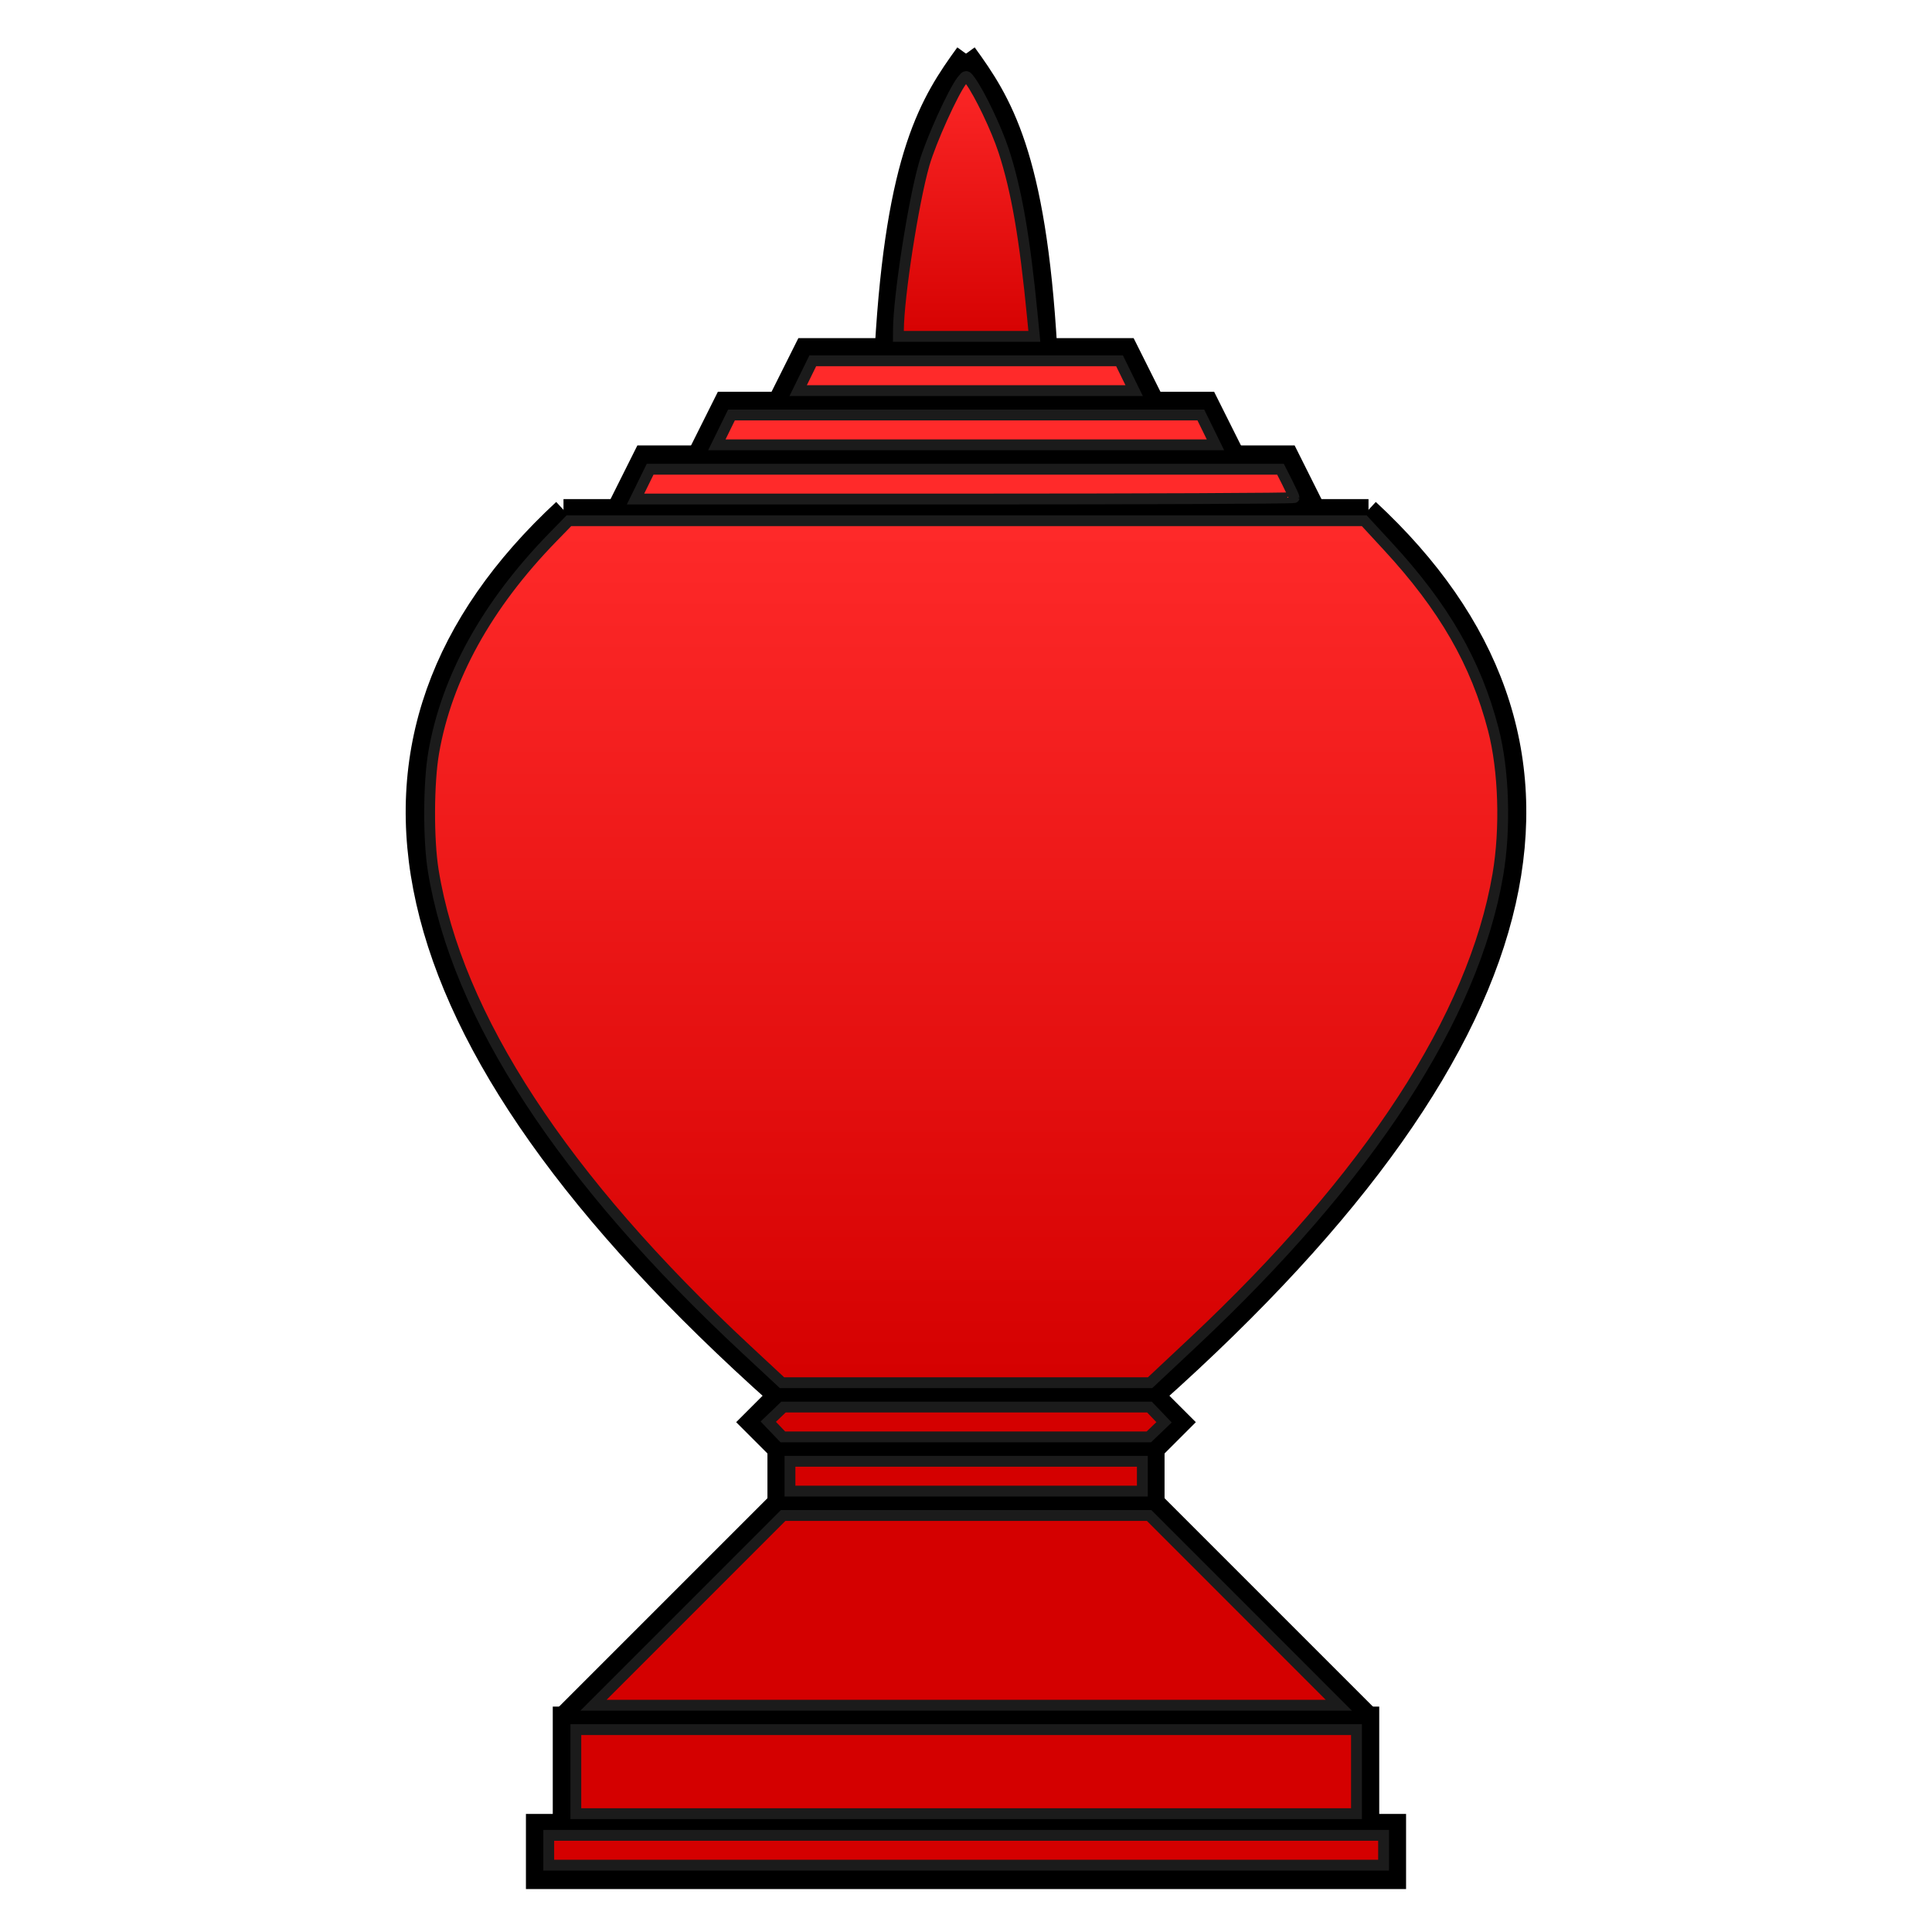
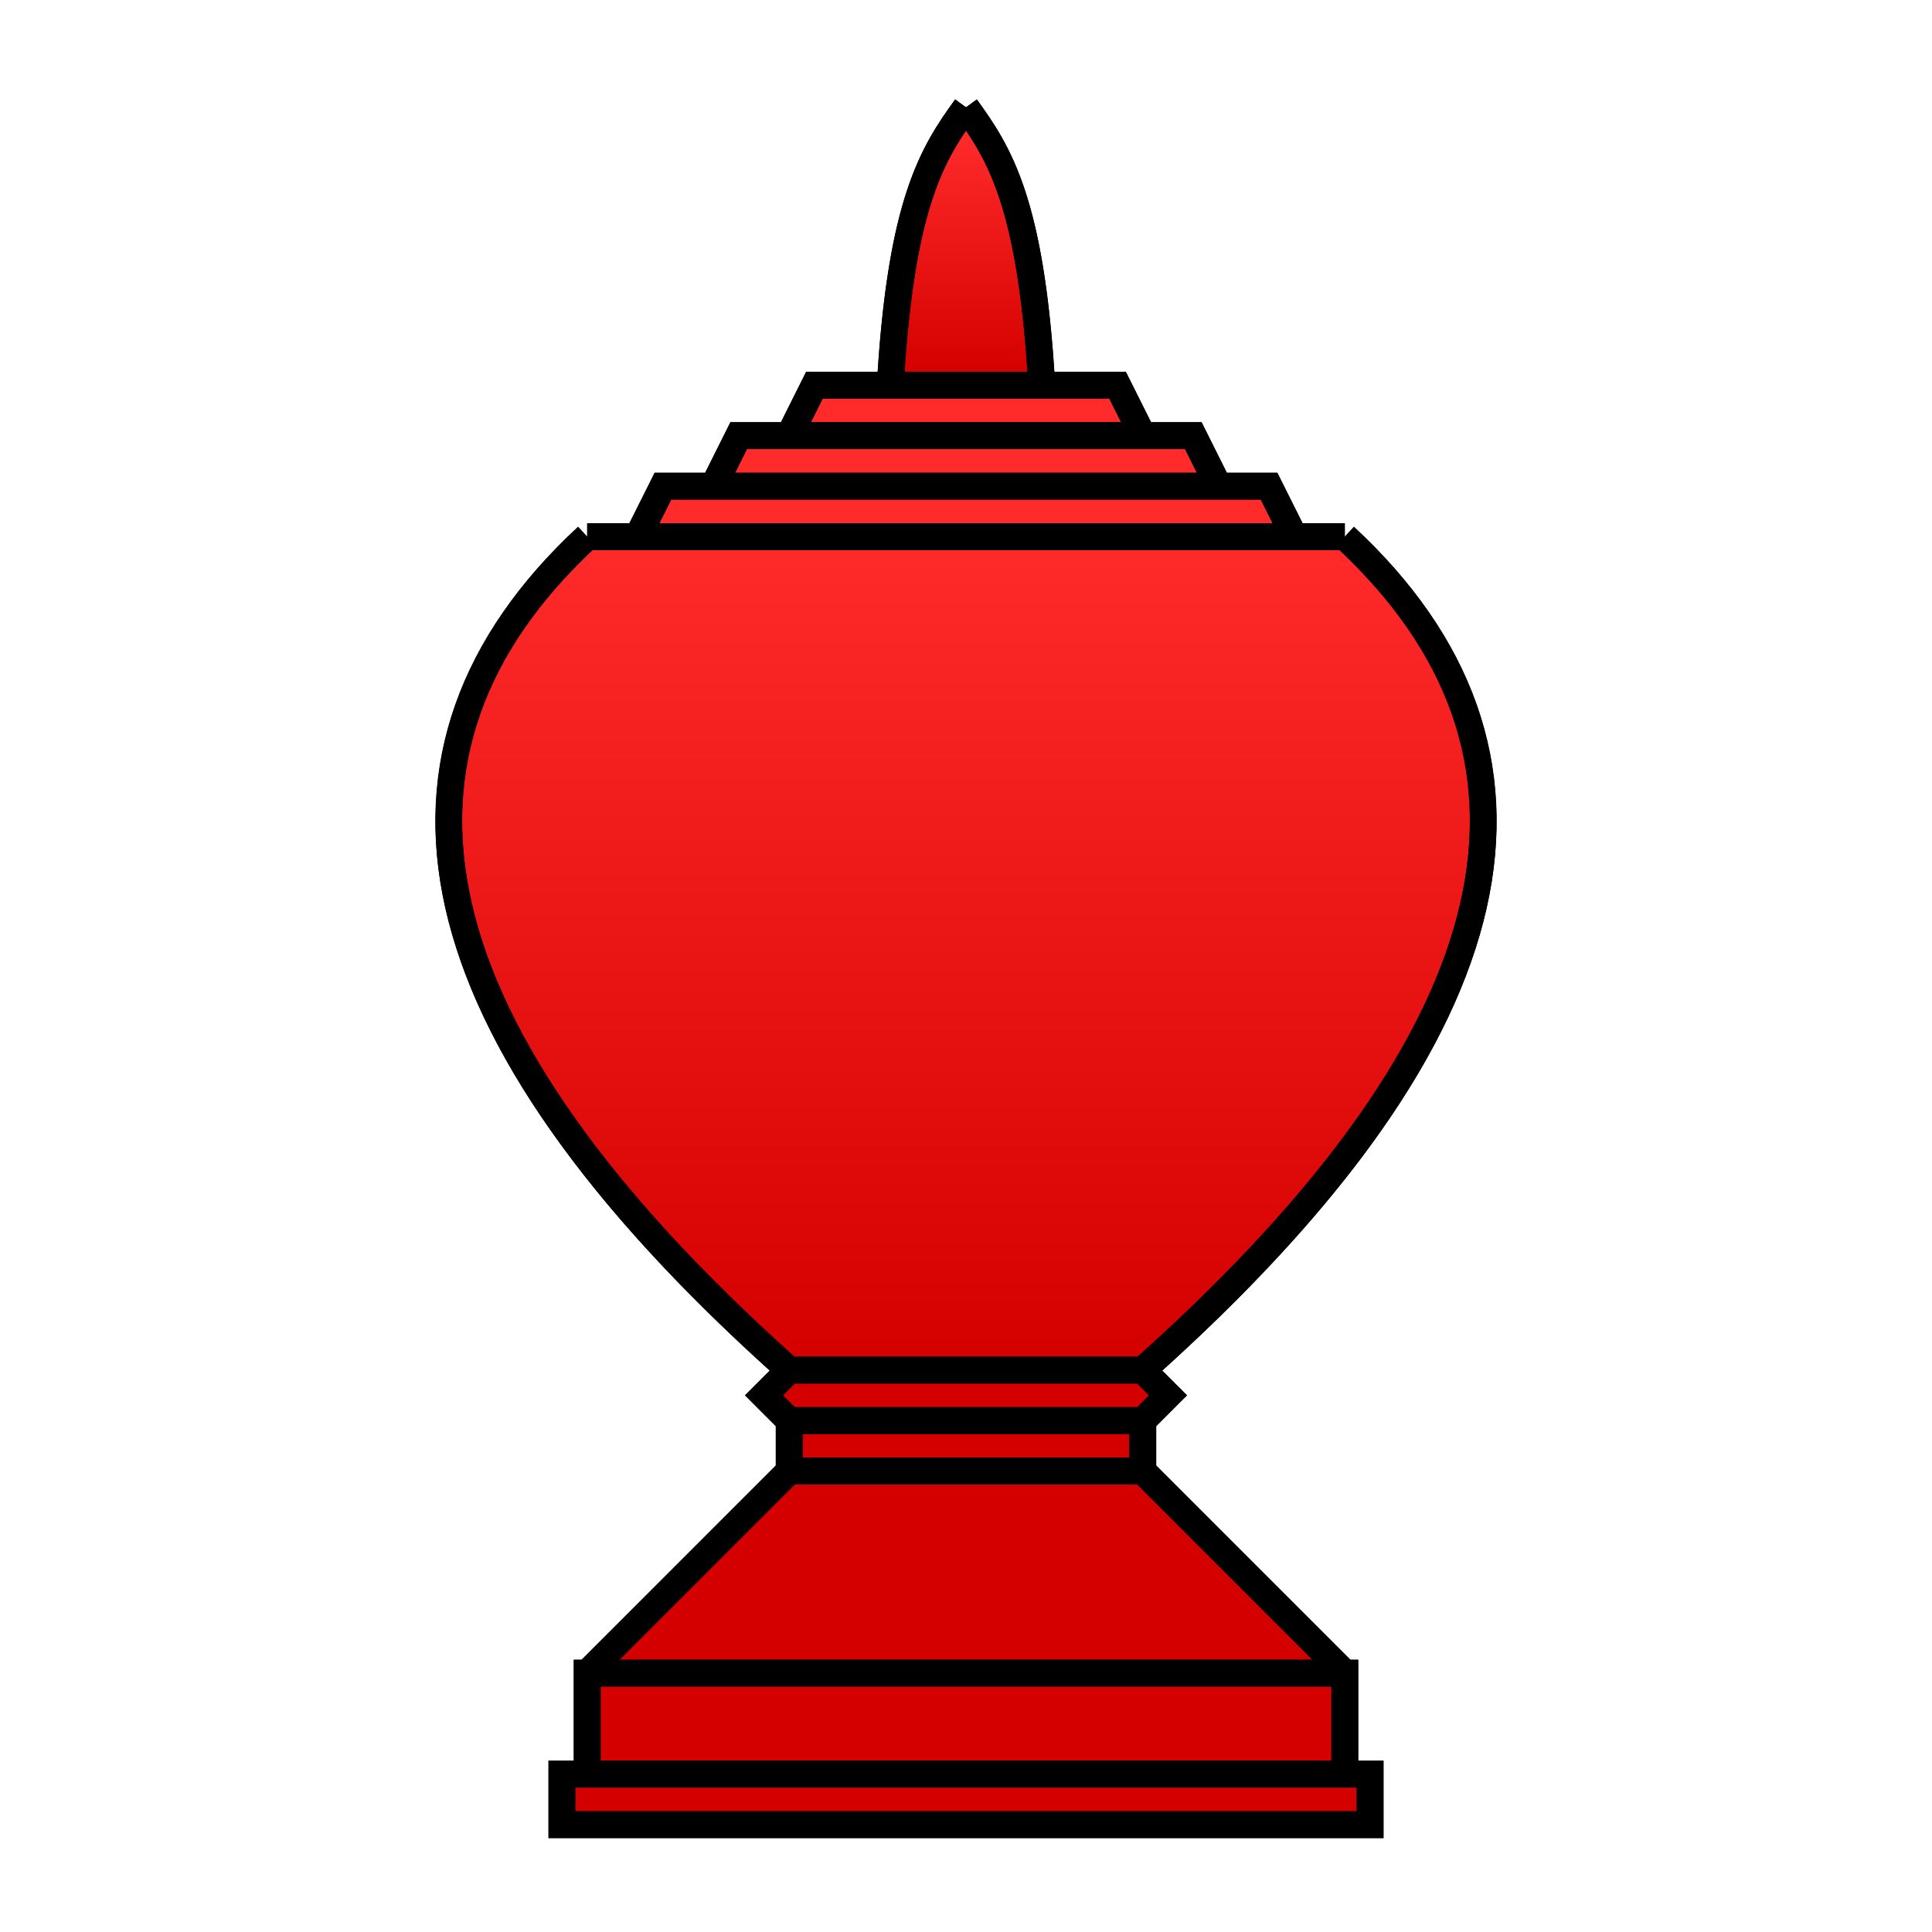
<svg xmlns="http://www.w3.org/2000/svg" xmlns:xlink="http://www.w3.org/1999/xlink" width="360" height="360" viewBox="0 0 95.25 95.25" version="1.1" id="svg8">
  <defs id="defs2">
-     <linearGradient id="linearGradient932">
-       <stop style="stop-color:#ff2a2a;stop-opacity:1" offset="0" id="stop928" />
-       <stop style="stop-color:#d40000;stop-opacity:1" offset="1" id="stop930" />
+     <linearGradient id="linearGradient1652">
+       <stop style="stop-color:#ff2a2a;stop-opacity:1" offset="0" id="stop1648" />
+       <stop style="stop-color:#d40000;stop-opacity:1" offset="1" id="stop1650" />
    </linearGradient>
-     <linearGradient id="linearGradient924">
-       <stop style="stop-color:#ff2a2a;stop-opacity:1" offset="0" id="stop920" />
-       <stop style="stop-color:#d40000;stop-opacity:1" offset="1" id="stop922" />
+     <linearGradient id="linearGradient1644">
+       <stop style="stop-color:#ff2a2a;stop-opacity:1" offset="0" id="stop1640" />
+       <stop style="stop-color:#d40000;stop-opacity:1" offset="1" id="stop1642" />
    </linearGradient>
-     <linearGradient xlink:href="#linearGradient924" id="linearGradient926" x1="180" y1="95" x2="180" y2="260" gradientUnits="userSpaceOnUse" />
-     <linearGradient xlink:href="#linearGradient932" id="linearGradient934" x1="180" y1="10" x2="180" y2="65" gradientUnits="userSpaceOnUse" />
+     <linearGradient xlink:href="#linearGradient1644" id="linearGradient1646" x1="180" y1="25" x2="180" y2="70" gradientUnits="userSpaceOnUse" />
+     <linearGradient xlink:href="#linearGradient1652" id="linearGradient1654" x1="180" y1="100" x2="180" y2="255" gradientUnits="userSpaceOnUse" />
  </defs>
-   <g id="layer1" transform="translate(0,-201.75)">
-     <path style="fill:none;stroke:#000000;stroke-width:1.058;stroke-miterlimit:4;stroke-dasharray:none" d="m 47.625,270.542 h -9.26 l -1.323,1.323 1.323,1.323 h 9.26" id="path601" />
-     <path style="fill:none;stroke:#000000;stroke-width:1.058;stroke-miterlimit:4;stroke-dasharray:none" d="m 38.365,273.187 v 2.646 h 9.26" id="path603" />
-     <path style="fill:none;stroke:#000000;stroke-width:1.058;stroke-miterlimit:4;stroke-dasharray:none" d="M 47.625,294.354 H 26.458 l 0,-2.646 H 47.625" id="path1287" />
-     <path style="fill:none;stroke:#000000;stroke-width:1.058;stroke-miterlimit:4;stroke-dasharray:none" d="m 27.781,291.708 v -5.292 h 19.844" id="path1289" />
-     <path style="fill:none;stroke:#000000;stroke-width:1.058;stroke-miterlimit:4;stroke-dasharray:none" d="M 38.365,275.833 27.781,286.417" id="path1291" />
-     <path style="fill:none;stroke:#000000;stroke-width:1.058;stroke-miterlimit:4;stroke-dasharray:none" d="M 38.365,270.542 C 18.321,252.667 15.736,238.051 27.781,226.885" id="path1293" />
-     <path style="fill:none;stroke:#000000;stroke-width:1.058;stroke-miterlimit:4;stroke-dasharray:none" d="M 27.781,226.885 H 47.625" id="path1295" />
-     <path style="fill:none;stroke:#000000;stroke-width:1.058;stroke-miterlimit:4;stroke-dasharray:none" d="M 30.427,226.885 31.75,224.24 h 15.875" id="path1303" />
-     <path style="fill:none;stroke:#000000;stroke-width:1.058;stroke-miterlimit:4;stroke-dasharray:none" d="m 34.396,224.24 1.323,-2.646 h 11.906" id="path1305" />
-     <path style="fill:none;stroke:#000000;stroke-width:1.058;stroke-miterlimit:4;stroke-dasharray:none" d="m 38.365,221.594 1.323,-2.646 h 7.937" id="path1307" />
-     <path style="fill:none;stroke:#000000;stroke-width:1.058;stroke-miterlimit:4;stroke-dasharray:none" d="m 43.656,218.948 c 0.55,-9.574 2.242,-12.173 3.969,-14.552" id="path1309" />
-     <path style="fill:none;stroke:#000000;stroke-width:1.058;stroke-miterlimit:4;stroke-dasharray:none" d="m 47.625,270.542 h 9.26 l 1.323,1.323 -1.323,1.323 h -9.26" id="path601-2" />
-     <path style="fill:none;stroke:#000000;stroke-width:1.058;stroke-miterlimit:4;stroke-dasharray:none" d="m 56.885,273.187 v 2.646 h -9.26" id="path603-6" />
-     <path style="fill:none;stroke:#000000;stroke-width:1.058;stroke-miterlimit:4;stroke-dasharray:none" d="M 47.625,294.354 H 68.792 V 291.708 H 47.625" id="path1287-1" />
-     <path style="fill:none;stroke:#000000;stroke-width:1.058;stroke-miterlimit:4;stroke-dasharray:none" d="m 67.469,291.708 v -5.292 H 47.625" id="path1289-8" />
-     <path style="fill:none;stroke:#000000;stroke-width:1.058;stroke-miterlimit:4;stroke-dasharray:none" d="M 56.885,275.833 67.469,286.417" id="path1291-7" />
-     <path style="fill:none;stroke:#000000;stroke-width:1.058;stroke-miterlimit:4;stroke-dasharray:none" d="M 56.885,270.542 C 76.929,252.667 79.514,238.051 67.469,226.885" id="path1293-9" />
-     <path style="fill:none;stroke:#000000;stroke-width:1.058;stroke-miterlimit:4;stroke-dasharray:none" d="M 67.469,226.885 H 47.625" id="path1295-2" />
-     <path style="fill:none;stroke:#000000;stroke-width:1.058;stroke-miterlimit:4;stroke-dasharray:none" d="M 64.823,226.885 63.5,224.24 H 47.625" id="path1303-0" />
-     <path style="fill:none;stroke:#000000;stroke-width:1.058;stroke-miterlimit:4;stroke-dasharray:none" d="M 60.854,224.24 59.531,221.594 H 47.625" id="path1305-2" />
-     <path style="fill:none;stroke:#000000;stroke-width:1.058;stroke-miterlimit:4;stroke-dasharray:none" d="M 56.885,221.594 55.562,218.948 h -7.937" id="path1307-3" />
-     <path style="fill:none;stroke:#000000;stroke-width:1.058;stroke-miterlimit:4;stroke-dasharray:none" d="M 51.594,218.948 C 51.043,209.374 49.352,206.775 47.625,204.396" id="path1309-7" />
-     <path style="fill:url(#linearGradient926);stroke:#1b1b1b;stroke-width:2.02;stroke-miterlimit:4;stroke-dasharray:none;stroke-opacity:1;fill-opacity:1" d="m 139.008,251.398 c -34.069,-31.717 -53.867,-62.012 -58.276,-89.175 -0.936,-5.765 -0.895,-16.36 0.084,-22.01 2.413,-13.917 9.906,-27.476 22.119,-40.027 l 3.072,-3.157 h 74.099 74.099 l 4.407,4.774 c 10.461,11.331 16.424,21.686 19.647,34.117 1.975,7.615 2.314,18.473 0.847,27.064 -4.534,26.547 -23.969,56.365 -56.813,87.166 l -7.991,7.494 h -34.294 -34.294 z" id="path900" transform="matrix(0.2645833,0,0,0.2645833,0,201.75)" />
-     <path style="fill:#ff2a2a;stroke:#1b1b1b;stroke-width:2.02;stroke-miterlimit:4;stroke-dasharray:none;stroke-opacity:1" d="m 119.783,90.21 1.362,-2.778 h 58.728 58.728 l 1.271,2.509 c 0.699,1.38 1.271,2.63 1.271,2.778 0,0.148 -27.613,0.269 -61.361,0.269 h -61.361 z" id="path902" transform="matrix(0.2645833,0,0,0.2645833,0,201.75)" />
-     <path style="fill:#ff2a2a;stroke:#1b1b1b;stroke-width:2.02;stroke-miterlimit:4;stroke-dasharray:none;stroke-opacity:1" d="m 134.936,80.108 1.362,-2.778 h 43.731 43.731 l 1.362,2.778 1.362,2.778 h -46.456 -46.456 z" id="path904" transform="matrix(0.2645833,0,0,0.2645833,0,201.75)" />
-     <path style="fill:#ff2a2a;stroke:#1b1b1b;stroke-width:2.02;stroke-miterlimit:4;stroke-dasharray:none;stroke-opacity:1" d="m 150.088,70.007 1.362,-2.778 h 28.579 28.579 l 1.362,2.778 1.362,2.778 H 180.029 148.726 Z" id="path906" transform="matrix(0.2645833,0,0,0.2645833,0,201.75)" />
-     <path style="fill:url(#linearGradient934);stroke:#1b1b1b;stroke-width:2.02;stroke-miterlimit:4;stroke-dasharray:none;stroke-opacity:1;fill-opacity:1" d="m 167.408,61.547 c 0.03,-6.233 2.76,-23.847 4.798,-30.953 1.229,-4.285 5.385,-13.481 7.054,-15.611 0.761,-0.971 0.776,-0.971 1.491,0 1.777,2.411 4.923,8.995 6.274,13.129 2.404,7.36 3.944,16.278 5.381,31.161 l 0.329,3.409 h -12.667 -12.667 z" id="path908" transform="matrix(0.2645833,0,0,0.2645833,0,201.75)" />
-     <path style="fill:#d40000;stroke:#1b1b1b;stroke-width:2.02;stroke-miterlimit:4;stroke-dasharray:none;stroke-opacity:1" d="m 144.514,266.325 -1.359,-1.419 1.419,-1.359 1.419,-1.359 h 34.097 34.097 l 1.359,1.419 1.359,1.419 -1.419,1.359 -1.419,1.359 h -34.097 -34.097 z" id="path910" transform="matrix(0.2645833,0,0,0.2645833,0,201.75)" />
-     <path style="fill:#d40000;stroke:#1b1b1b;stroke-width:2.02;stroke-miterlimit:4;stroke-dasharray:none;stroke-opacity:1" d="m 147.199,275.068 v -2.778 h 32.83 32.83 v 2.778 2.778 h -32.83 -32.83 z" id="path912" transform="matrix(0.2645833,0,0,0.2645833,0,201.75)" />
-     <path style="fill:#d40000;stroke:#1b1b1b;stroke-width:2.02;stroke-miterlimit:4;stroke-dasharray:none;stroke-opacity:1" d="m 128.259,300.069 17.672,-17.678 h 34.098 34.098 l 17.672,17.678 17.672,17.678 h -69.443 -69.443 z" id="path914" transform="matrix(0.2645833,0,0,0.2645833,0,201.75)" />
-     <path style="fill:#d40000;stroke:#1b1b1b;stroke-width:2.02;stroke-miterlimit:4;stroke-dasharray:none;stroke-opacity:1" d="m 107.298,330.121 v -7.829 h 72.731 72.731 v 7.829 7.829 h -72.731 -72.731 z" id="path916" transform="matrix(0.2645833,0,0,0.2645833,0,201.75)" />
-     <path style="fill:#d40000;stroke:#1b1b1b;stroke-width:2.02;stroke-miterlimit:4;stroke-dasharray:none;stroke-opacity:1" d="m 102.248,344.768 v -2.778 h 77.782 77.782 v 2.778 2.778 h -77.782 -77.782 z" id="path918" transform="matrix(0.2645833,0,0,0.2645833,0,201.75)" />
+   <g id="layer3" style="display:inline">
+     <path style="color:#000000;font-style:normal;font-variant:normal;font-weight:normal;font-stretch:normal;font-size:medium;line-height:normal;font-family:sans-serif;font-variant-ligatures:normal;font-variant-position:normal;font-variant-caps:normal;font-variant-numeric:normal;font-variant-alternates:normal;font-feature-settings:normal;text-indent:0;text-align:start;text-decoration:none;text-decoration-line:none;text-decoration-style:solid;text-decoration-color:#000000;letter-spacing:normal;word-spacing:normal;text-transform:none;writing-mode:lr-tb;direction:ltr;text-orientation:mixed;dominant-baseline:auto;baseline-shift:baseline;text-anchor:start;white-space:normal;shape-padding:0;clip-rule:nonzero;display:inline;overflow:visible;visibility:visible;opacity:1;isolation:auto;mix-blend-mode:normal;color-interpolation:sRGB;color-interpolation-filters:linearRGB;solid-color:#000000;solid-opacity:1;vector-effect:none;fill:#000000;fill-opacity:1;fill-rule:nonzero;stroke:none;stroke-width:5;stroke-linecap:butt;stroke-linejoin:miter;stroke-miterlimit:4;stroke-dasharray:none;stroke-dashoffset:0;stroke-opacity:1;color-rendering:auto;image-rendering:auto;shape-rendering:auto;text-rendering:auto;enable-background:accumulate" d="m 177.977,18.529 c -3.098,4.267 -6.368,9.049 -8.982,16.971 -2.489,7.543 -4.42,17.974 -5.451,33.764 H 150.221 l -4.705,9.412 h -9.416 l -4.705,9.412 h -9.408 L 117.281,97.5 h -7.867 v 2.504 l -1.705,-1.84 C 85.822,118.454 76.955,142.53 82.994,169.252 c 5.926,26.222 25.814,54.845 60.441,86.127 l -4.619,4.619 5.742,5.742 v 7.34 L 108.375,309.264 h -1.463 v 18.824 h -4.709 v 14.41 H 180 257.797 v -14.41 h -4.709 V 309.264 H 251.625 l -36.184,-36.184 v -7.34 l 5.742,-5.742 -4.619,-4.619 c 34.628,-31.282 54.516,-59.905 60.441,-86.127 6.039,-26.722 -2.827,-50.798 -24.715,-71.088 l -1.705,1.84 V 97.5 h -7.867 l -4.705,-9.412 h -9.408 l -4.705,-9.412 h -9.416 L 209.779,69.264 H 196.457 C 195.425,53.474 193.495,43.043 191.006,35.5 188.392,27.578 185.122,22.796 182.023,18.529 L 180,19.998 Z" id="path1625" transform="scale(0.2645833)" />
+   </g>
+   <g id="layer2" style="display:inline">
+     <path style="color:#000000;font-style:normal;font-variant:normal;font-weight:normal;font-stretch:normal;font-size:medium;line-height:normal;font-family:sans-serif;font-variant-ligatures:normal;font-variant-position:normal;font-variant-caps:normal;font-variant-numeric:normal;font-variant-alternates:normal;font-feature-settings:normal;text-indent:0;text-align:start;text-decoration:none;text-decoration-line:none;text-decoration-style:solid;text-decoration-color:#000000;letter-spacing:normal;word-spacing:normal;text-transform:none;writing-mode:lr-tb;direction:ltr;text-orientation:mixed;dominant-baseline:auto;baseline-shift:baseline;text-anchor:start;white-space:normal;shape-padding:0;clip-rule:nonzero;display:inline;overflow:visible;visibility:visible;opacity:1;isolation:auto;mix-blend-mode:normal;color-interpolation:sRGB;color-interpolation-filters:linearRGB;solid-color:#000000;solid-opacity:1;vector-effect:none;fill:url(#linearGradient1646);fill-opacity:1;fill-rule:nonzero;stroke:none;stroke-width:5;stroke-linecap:butt;stroke-linejoin:miter;stroke-miterlimit:4;stroke-dasharray:none;stroke-dashoffset:0;stroke-opacity:1;color-rendering:auto;image-rendering:auto;shape-rendering:auto;text-rendering:auto;enable-background:accumulate" d="m 180,24.338 c 2.269,3.337 4.38,7.053 6.252,12.727 2.287,6.93 4.167,16.867 5.188,32.199 H 180 168.561 c 1.02,-15.332 2.9,-25.269 5.188,-32.199 1.872,-5.674 3.983,-9.389 6.252,-12.727 z" id="path1623" transform="scale(0.2645833)" />
+     <path style="color:#000000;font-style:normal;font-variant:normal;font-weight:normal;font-stretch:normal;font-size:medium;line-height:normal;font-family:sans-serif;font-variant-ligatures:normal;font-variant-position:normal;font-variant-caps:normal;font-variant-numeric:normal;font-variant-alternates:normal;font-feature-settings:normal;text-indent:0;text-align:start;text-decoration:none;text-decoration-line:none;text-decoration-style:solid;text-decoration-color:#000000;letter-spacing:normal;word-spacing:normal;text-transform:none;writing-mode:lr-tb;direction:ltr;text-orientation:mixed;dominant-baseline:auto;baseline-shift:baseline;text-anchor:start;white-space:normal;shape-padding:0;clip-rule:nonzero;display:inline;overflow:visible;visibility:visible;opacity:1;isolation:auto;mix-blend-mode:normal;color-interpolation:sRGB;color-interpolation-filters:linearRGB;solid-color:#000000;solid-opacity:1;vector-effect:none;fill:#ff2a2a;fill-opacity:1;fill-rule:nonzero;stroke:none;stroke-width:5;stroke-linecap:butt;stroke-linejoin:miter;stroke-miterlimit:4;stroke-dasharray:none;stroke-dashoffset:0;stroke-opacity:1;color-rendering:auto;image-rendering:auto;shape-rendering:auto;text-rendering:auto;enable-background:accumulate" d="M 153.307,74.262 H 180 206.693 l 2.207,4.414 H 180 151.1 Z" id="path1621" transform="scale(0.2645833)" />
+     <path style="color:#000000;font-style:normal;font-variant:normal;font-weight:normal;font-stretch:normal;font-size:medium;line-height:normal;font-family:sans-serif;font-variant-ligatures:normal;font-variant-position:normal;font-variant-caps:normal;font-variant-numeric:normal;font-variant-alternates:normal;font-feature-settings:normal;text-indent:0;text-align:start;text-decoration:none;text-decoration-line:none;text-decoration-style:solid;text-decoration-color:#000000;letter-spacing:normal;word-spacing:normal;text-transform:none;writing-mode:lr-tb;direction:ltr;text-orientation:mixed;dominant-baseline:auto;baseline-shift:baseline;text-anchor:start;white-space:normal;shape-padding:0;clip-rule:nonzero;display:inline;overflow:visible;visibility:visible;opacity:1;isolation:auto;mix-blend-mode:normal;color-interpolation:sRGB;color-interpolation-filters:linearRGB;solid-color:#000000;solid-opacity:1;vector-effect:none;fill:#ff2a2a;fill-opacity:1;fill-rule:nonzero;stroke:none;stroke-width:5;stroke-linecap:butt;stroke-linejoin:miter;stroke-miterlimit:4;stroke-dasharray:none;stroke-dashoffset:0;stroke-opacity:1;color-rendering:auto;image-rendering:auto;shape-rendering:auto;text-rendering:auto;enable-background:accumulate" d="M 139.193,83.674 H 180 220.807 l 2.207,4.414 H 180 136.986 Z" id="path1619" transform="scale(0.2645833)" />
+     <path style="color:#000000;font-style:normal;font-variant:normal;font-weight:normal;font-stretch:normal;font-size:medium;line-height:normal;font-family:sans-serif;font-variant-ligatures:normal;font-variant-position:normal;font-variant-caps:normal;font-variant-numeric:normal;font-variant-alternates:normal;font-feature-settings:normal;text-indent:0;text-align:start;text-decoration:none;text-decoration-line:none;text-decoration-style:solid;text-decoration-color:#000000;letter-spacing:normal;word-spacing:normal;text-transform:none;writing-mode:lr-tb;direction:ltr;text-orientation:mixed;dominant-baseline:auto;baseline-shift:baseline;text-anchor:start;white-space:normal;shape-padding:0;clip-rule:nonzero;display:inline;overflow:visible;visibility:visible;opacity:1;isolation:auto;mix-blend-mode:normal;color-interpolation:sRGB;color-interpolation-filters:linearRGB;solid-color:#000000;solid-opacity:1;vector-effect:none;fill:#ff2a2a;fill-opacity:1;fill-rule:nonzero;stroke:none;stroke-width:5;stroke-linecap:butt;stroke-linejoin:miter;stroke-miterlimit:4;stroke-dasharray:none;stroke-dashoffset:0;stroke-opacity:1;color-rendering:auto;image-rendering:auto;shape-rendering:auto;text-rendering:auto;enable-background:accumulate" d="M 125.072,93.086 H 180 234.928 L 237.131,97.5 H 180 122.869 Z" id="path1617" transform="scale(0.2645833)" />
+     <path style="color:#000000;font-style:normal;font-variant:normal;font-weight:normal;font-stretch:normal;font-size:medium;line-height:normal;font-family:sans-serif;font-variant-ligatures:normal;font-variant-position:normal;font-variant-caps:normal;font-variant-numeric:normal;font-variant-alternates:normal;font-feature-settings:normal;text-indent:0;text-align:start;text-decoration:none;text-decoration-line:none;text-decoration-style:solid;text-decoration-color:#000000;letter-spacing:normal;word-spacing:normal;text-transform:none;writing-mode:lr-tb;direction:ltr;text-orientation:mixed;dominant-baseline:auto;baseline-shift:baseline;text-anchor:start;white-space:normal;shape-padding:0;clip-rule:nonzero;display:inline;overflow:visible;visibility:visible;opacity:1;isolation:auto;mix-blend-mode:normal;color-interpolation:sRGB;color-interpolation-filters:linearRGB;solid-color:#000000;solid-opacity:1;vector-effect:none;fill:url(#linearGradient1654);fill-opacity:1;fill-rule:nonzero;stroke:none;stroke-width:5;stroke-linecap:butt;stroke-linejoin:miter;stroke-miterlimit:4;stroke-dasharray:none;stroke-dashoffset:0;stroke-opacity:1;color-rendering:auto;image-rendering:auto;shape-rendering:auto;text-rendering:auto;enable-background:accumulate" d="M 110.412,102.498 H 180 249.588 c 20.429,19.262 28.152,40.832 22.545,65.646 -5.634,24.93 -25.172,53.299 -60.16,84.648 H 180 148.027 C 113.039,221.443 93.501,193.075 87.867,168.145 82.26,143.33 89.983,121.76 110.412,102.498 Z" id="path1615" transform="scale(0.2645833)" />
+     <path style="color:#000000;font-style:normal;font-variant:normal;font-weight:normal;font-stretch:normal;font-size:medium;line-height:normal;font-family:sans-serif;font-variant-ligatures:normal;font-variant-position:normal;font-variant-caps:normal;font-variant-numeric:normal;font-variant-alternates:normal;font-feature-settings:normal;text-indent:0;text-align:start;text-decoration:none;text-decoration-line:none;text-decoration-style:solid;text-decoration-color:#000000;letter-spacing:normal;word-spacing:normal;text-transform:none;writing-mode:lr-tb;direction:ltr;text-orientation:mixed;dominant-baseline:auto;baseline-shift:baseline;text-anchor:start;white-space:normal;shape-padding:0;clip-rule:nonzero;display:inline;overflow:visible;visibility:visible;opacity:1;isolation:auto;mix-blend-mode:normal;color-interpolation:sRGB;color-interpolation-filters:linearRGB;solid-color:#000000;solid-opacity:1;vector-effect:none;fill:#d40000;fill-opacity:1;fill-rule:nonzero;stroke:none;stroke-width:5;stroke-linecap:butt;stroke-linejoin:miter;stroke-miterlimit:4;stroke-dasharray:none;stroke-dashoffset:0;stroke-opacity:1;color-rendering:auto;image-rendering:auto;shape-rendering:auto;text-rendering:auto;enable-background:accumulate" d="M 148.096,257.797 H 180 211.904 l 2.199,2.209 -2.199,2.199 H 180 148.096 l -2.199,-2.199 z" id="path1613" transform="scale(0.2645833)" />
+     <path style="color:#000000;font-style:normal;font-variant:normal;font-weight:normal;font-stretch:normal;font-size:medium;line-height:normal;font-family:sans-serif;font-variant-ligatures:normal;font-variant-position:normal;font-variant-caps:normal;font-variant-numeric:normal;font-variant-alternates:normal;font-feature-settings:normal;text-indent:0;text-align:start;text-decoration:none;text-decoration-line:none;text-decoration-style:solid;text-decoration-color:#000000;letter-spacing:normal;word-spacing:normal;text-transform:none;writing-mode:lr-tb;direction:ltr;text-orientation:mixed;dominant-baseline:auto;baseline-shift:baseline;text-anchor:start;white-space:normal;shape-padding:0;clip-rule:nonzero;display:inline;overflow:visible;visibility:visible;opacity:1;isolation:auto;mix-blend-mode:normal;color-interpolation:sRGB;color-interpolation-filters:linearRGB;solid-color:#000000;solid-opacity:1;vector-effect:none;fill:#d40000;fill-opacity:1;fill-rule:nonzero;stroke:none;stroke-width:5;stroke-linecap:butt;stroke-linejoin:miter;stroke-miterlimit:4;stroke-dasharray:none;stroke-dashoffset:0;stroke-opacity:1;color-rendering:auto;image-rendering:auto;shape-rendering:auto;text-rendering:auto;enable-background:accumulate" d="M 149.557,267.203 H 180 210.443 v 4.414 H 180 149.557 Z" id="path1611" transform="scale(0.2645833)" />
+     <path style="color:#000000;font-style:normal;font-variant:normal;font-weight:normal;font-stretch:normal;font-size:medium;line-height:normal;font-family:sans-serif;font-variant-ligatures:normal;font-variant-position:normal;font-variant-caps:normal;font-variant-numeric:normal;font-variant-alternates:normal;font-feature-settings:normal;text-indent:0;text-align:start;text-decoration:none;text-decoration-line:none;text-decoration-style:solid;text-decoration-color:#000000;letter-spacing:normal;word-spacing:normal;text-transform:none;writing-mode:lr-tb;direction:ltr;text-orientation:mixed;dominant-baseline:auto;baseline-shift:baseline;text-anchor:start;white-space:normal;shape-padding:0;clip-rule:nonzero;display:inline;overflow:visible;visibility:visible;opacity:1;isolation:auto;mix-blend-mode:normal;color-interpolation:sRGB;color-interpolation-filters:linearRGB;solid-color:#000000;solid-opacity:1;vector-effect:none;fill:#d40000;fill-opacity:1;fill-rule:nonzero;stroke:none;stroke-width:5;stroke-linecap:butt;stroke-linejoin:miter;stroke-miterlimit:4;stroke-dasharray:none;stroke-dashoffset:0;stroke-opacity:1;color-rendering:auto;image-rendering:auto;shape-rendering:auto;text-rendering:auto;enable-background:accumulate" d="M 148.094,276.615 H 180 211.906 l 32.648,32.648 H 180 115.445 Z" id="path1609" transform="scale(0.2645833)" />
+     <path style="color:#000000;font-style:normal;font-variant:normal;font-weight:normal;font-stretch:normal;font-size:medium;line-height:normal;font-family:sans-serif;font-variant-ligatures:normal;font-variant-position:normal;font-variant-caps:normal;font-variant-numeric:normal;font-variant-alternates:normal;font-feature-settings:normal;text-indent:0;text-align:start;text-decoration:none;text-decoration-line:none;text-decoration-style:solid;text-decoration-color:#000000;letter-spacing:normal;word-spacing:normal;text-transform:none;writing-mode:lr-tb;direction:ltr;text-orientation:mixed;dominant-baseline:auto;baseline-shift:baseline;text-anchor:start;white-space:normal;shape-padding:0;clip-rule:nonzero;display:inline;overflow:visible;visibility:visible;opacity:1;isolation:auto;mix-blend-mode:normal;color-interpolation:sRGB;color-interpolation-filters:linearRGB;solid-color:#000000;solid-opacity:1;vector-effect:none;fill:#d40000;fill-opacity:1;fill-rule:nonzero;stroke:none;stroke-width:5;stroke-linecap:butt;stroke-linejoin:miter;stroke-miterlimit:4;stroke-dasharray:none;stroke-dashoffset:0;stroke-opacity:1;color-rendering:auto;image-rendering:auto;shape-rendering:auto;text-rendering:auto;enable-background:accumulate" d="M 111.91,314.262 H 180 248.09 v 13.826 H 180 111.91 Z" id="path1607" transform="scale(0.2645833)" />
+     <path style="color:#000000;font-style:normal;font-variant:normal;font-weight:normal;font-stretch:normal;font-size:medium;line-height:normal;font-family:sans-serif;font-variant-ligatures:normal;font-variant-position:normal;font-variant-caps:normal;font-variant-numeric:normal;font-variant-alternates:normal;font-feature-settings:normal;text-indent:0;text-align:start;text-decoration:none;text-decoration-line:none;text-decoration-style:solid;text-decoration-color:#000000;letter-spacing:normal;word-spacing:normal;text-transform:none;writing-mode:lr-tb;direction:ltr;text-orientation:mixed;dominant-baseline:auto;baseline-shift:baseline;text-anchor:start;white-space:normal;shape-padding:0;clip-rule:nonzero;display:inline;overflow:visible;visibility:visible;opacity:1;isolation:auto;mix-blend-mode:normal;color-interpolation:sRGB;color-interpolation-filters:linearRGB;solid-color:#000000;solid-opacity:1;vector-effect:none;fill:#d40000;fill-opacity:1;fill-rule:nonzero;stroke:none;stroke-width:5;stroke-linecap:butt;stroke-linejoin:miter;stroke-miterlimit:4;stroke-dasharray:none;stroke-dashoffset:0;stroke-opacity:1;color-rendering:auto;image-rendering:auto;shape-rendering:auto;text-rendering:auto;enable-background:accumulate" d="M 107.207,333.086 H 180 252.793 V 337.5 H 180 107.207 Z" id="path1516" transform="scale(0.2645833)" />
+   </g>
+   <g id="layer1" transform="translate(0,-201.75)" style="display:inline">
+     <path style="fill:none;stroke:#000000;stroke-width:1.323;stroke-miterlimit:4;stroke-dasharray:none" d="m 47.625,269.297 h -8.716 l -1.245,1.245 1.245,1.245 h 8.716" id="path601" />
+     <path style="fill:none;stroke:#000000;stroke-width:1.323;stroke-miterlimit:4;stroke-dasharray:none" d="m 38.909,271.787 v 2.49 h 8.716" id="path603" />
+     <path style="fill:none;stroke:#000000;stroke-width:1.323;stroke-miterlimit:4;stroke-dasharray:none" d="M 47.625,291.708 H 27.703 v -2.49 h 19.922" id="path1287" />
+     <path style="fill:none;stroke:#000000;stroke-width:1.323;stroke-miterlimit:4;stroke-dasharray:none" d="m 28.949,289.218 v -4.98 h 18.676" id="path1289" />
+     <path style="fill:none;stroke:#000000;stroke-width:1.323;stroke-miterlimit:4;stroke-dasharray:none" d="m 38.909,274.277 -9.961,9.961" id="path1291" />
+     <path style="fill:none;stroke:#000000;stroke-width:1.323;stroke-miterlimit:4;stroke-dasharray:none" d="M 38.909,269.297 C 20.045,252.473 17.612,238.717 28.949,228.208" id="path1293" />
+     <path style="fill:none;stroke:#000000;stroke-width:1.323;stroke-miterlimit:4;stroke-dasharray:none" d="M 28.949,228.208 H 47.625" id="path1295" />
+     <path style="fill:none;stroke:#000000;stroke-width:1.323;stroke-miterlimit:4;stroke-dasharray:none" d="m 31.439,228.208 1.245,-2.49 h 14.941" id="path1303" />
+     <path style="fill:none;stroke:#000000;stroke-width:1.323;stroke-miterlimit:4;stroke-dasharray:none" d="m 35.174,225.718 1.245,-2.49 h 11.206" id="path1305" />
+     <path style="fill:none;stroke:#000000;stroke-width:1.323;stroke-miterlimit:4;stroke-dasharray:none" d="m 38.909,223.228 1.245,-2.49 h 7.471" id="path1307" />
+     <path style="fill:none;stroke:#000000;stroke-width:1.323;stroke-miterlimit:4;stroke-dasharray:none" d="m 43.89,220.738 c 0.518,-9.011 2.11,-11.457 3.735,-13.696" id="path1309" />
+     <path style="fill:none;stroke:#000000;stroke-width:1.323;stroke-miterlimit:4;stroke-dasharray:none" d="m 47.625,269.297 h 8.716 l 1.245,1.245 -1.245,1.245 H 47.625" id="path601-2" />
+     <path style="fill:none;stroke:#000000;stroke-width:1.323;stroke-miterlimit:4;stroke-dasharray:none" d="m 56.341,271.787 v 2.49 H 47.625" id="path603-6" />
+     <path style="fill:none;stroke:#000000;stroke-width:1.323;stroke-miterlimit:4;stroke-dasharray:none" d="m 47.625,291.708 h 19.922 v -2.49 H 47.625" id="path1287-1" />
+     <path style="fill:none;stroke:#000000;stroke-width:1.323;stroke-miterlimit:4;stroke-dasharray:none" d="m 66.301,289.218 v -4.98 H 47.625" id="path1289-8" />
+     <path style="fill:none;stroke:#000000;stroke-width:1.323;stroke-miterlimit:4;stroke-dasharray:none" d="m 56.341,274.277 9.961,9.961" id="path1291-7" />
+     <path style="fill:none;stroke:#000000;stroke-width:1.323;stroke-miterlimit:4;stroke-dasharray:none" d="M 56.341,269.297 C 75.205,252.473 77.638,238.717 66.301,228.208" id="path1293-9" />
+     <path style="fill:none;stroke:#000000;stroke-width:1.323;stroke-miterlimit:4;stroke-dasharray:none" d="M 66.301,228.208 H 47.625" id="path1295-2" />
+     <path style="fill:none;stroke:#000000;stroke-width:1.323;stroke-miterlimit:4;stroke-dasharray:none" d="m 63.811,228.208 -1.245,-2.49 H 47.625" id="path1303-0" />
+     <path style="fill:none;stroke:#000000;stroke-width:1.323;stroke-miterlimit:4;stroke-dasharray:none" d="m 60.076,225.718 -1.245,-2.49 H 47.625" id="path1305-2" />
+     <path style="fill:none;stroke:#000000;stroke-width:1.323;stroke-miterlimit:4;stroke-dasharray:none" d="m 56.341,223.228 -1.245,-2.49 H 47.625" id="path1307-3" />
+     <path style="fill:none;stroke:#000000;stroke-width:1.323;stroke-miterlimit:4;stroke-dasharray:none" d="M 51.36,220.738 C 50.842,211.727 49.251,209.28 47.625,207.042" id="path1309-7" />
  </g>
</svg>
